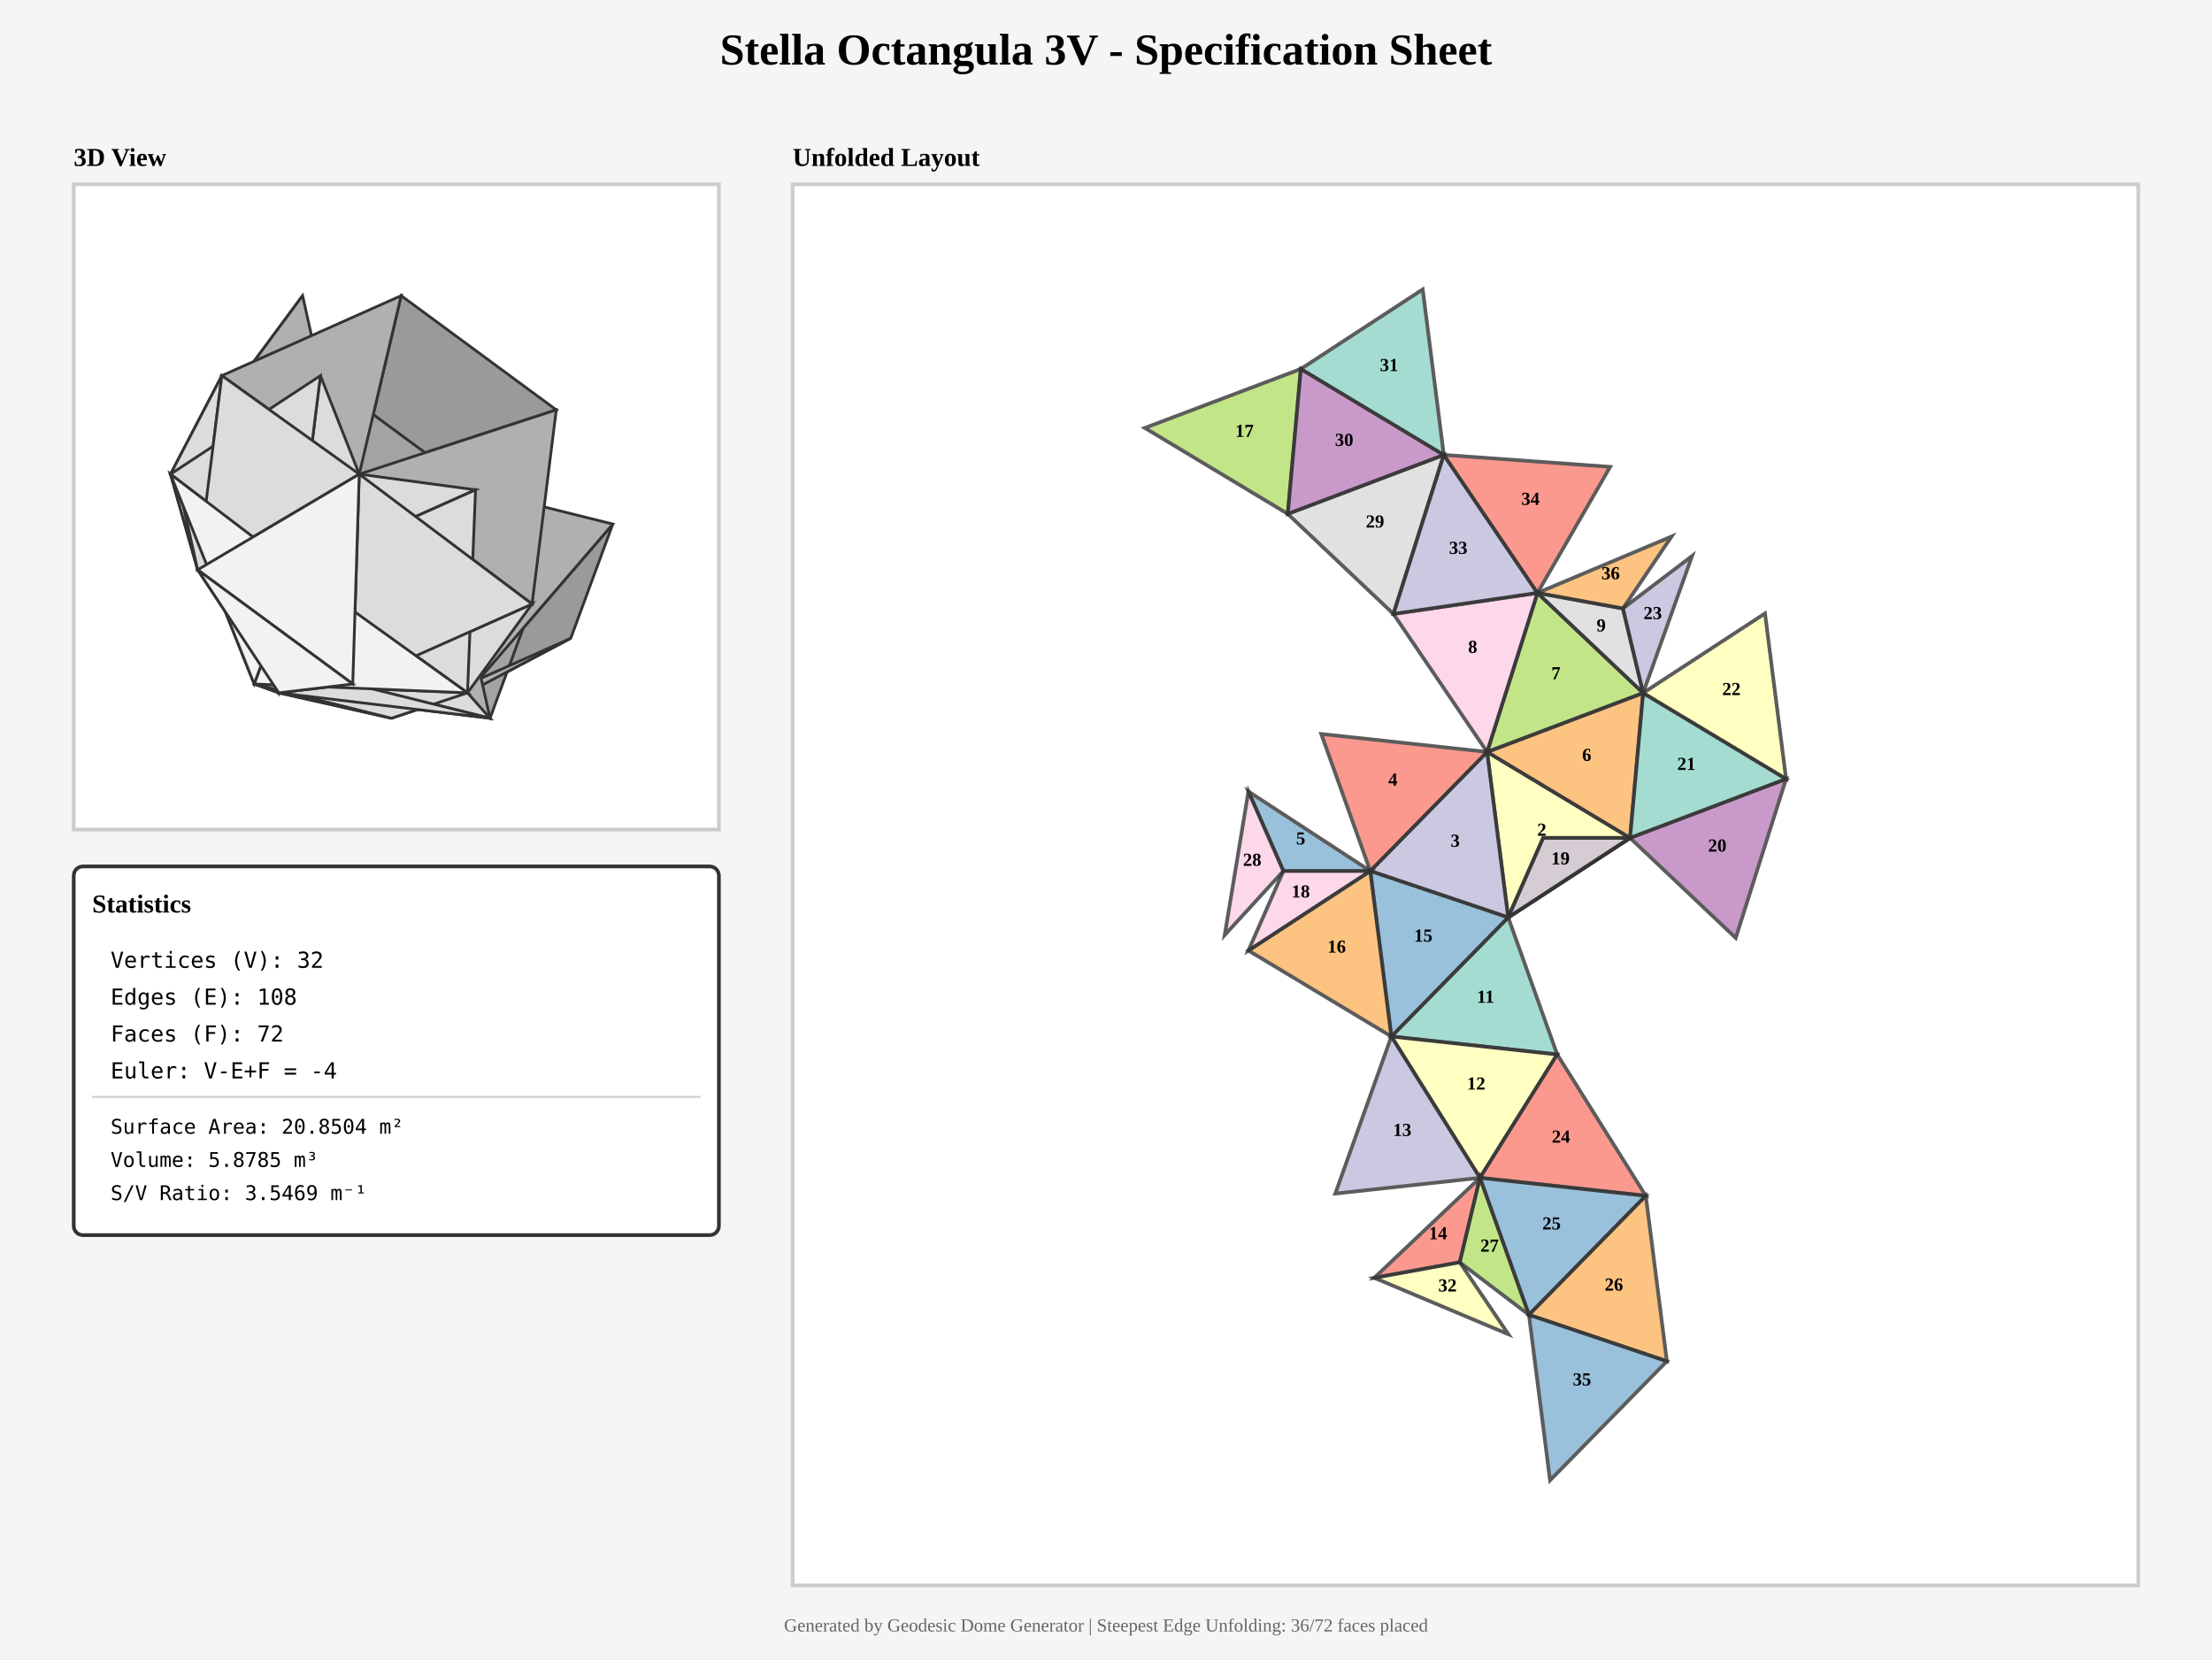
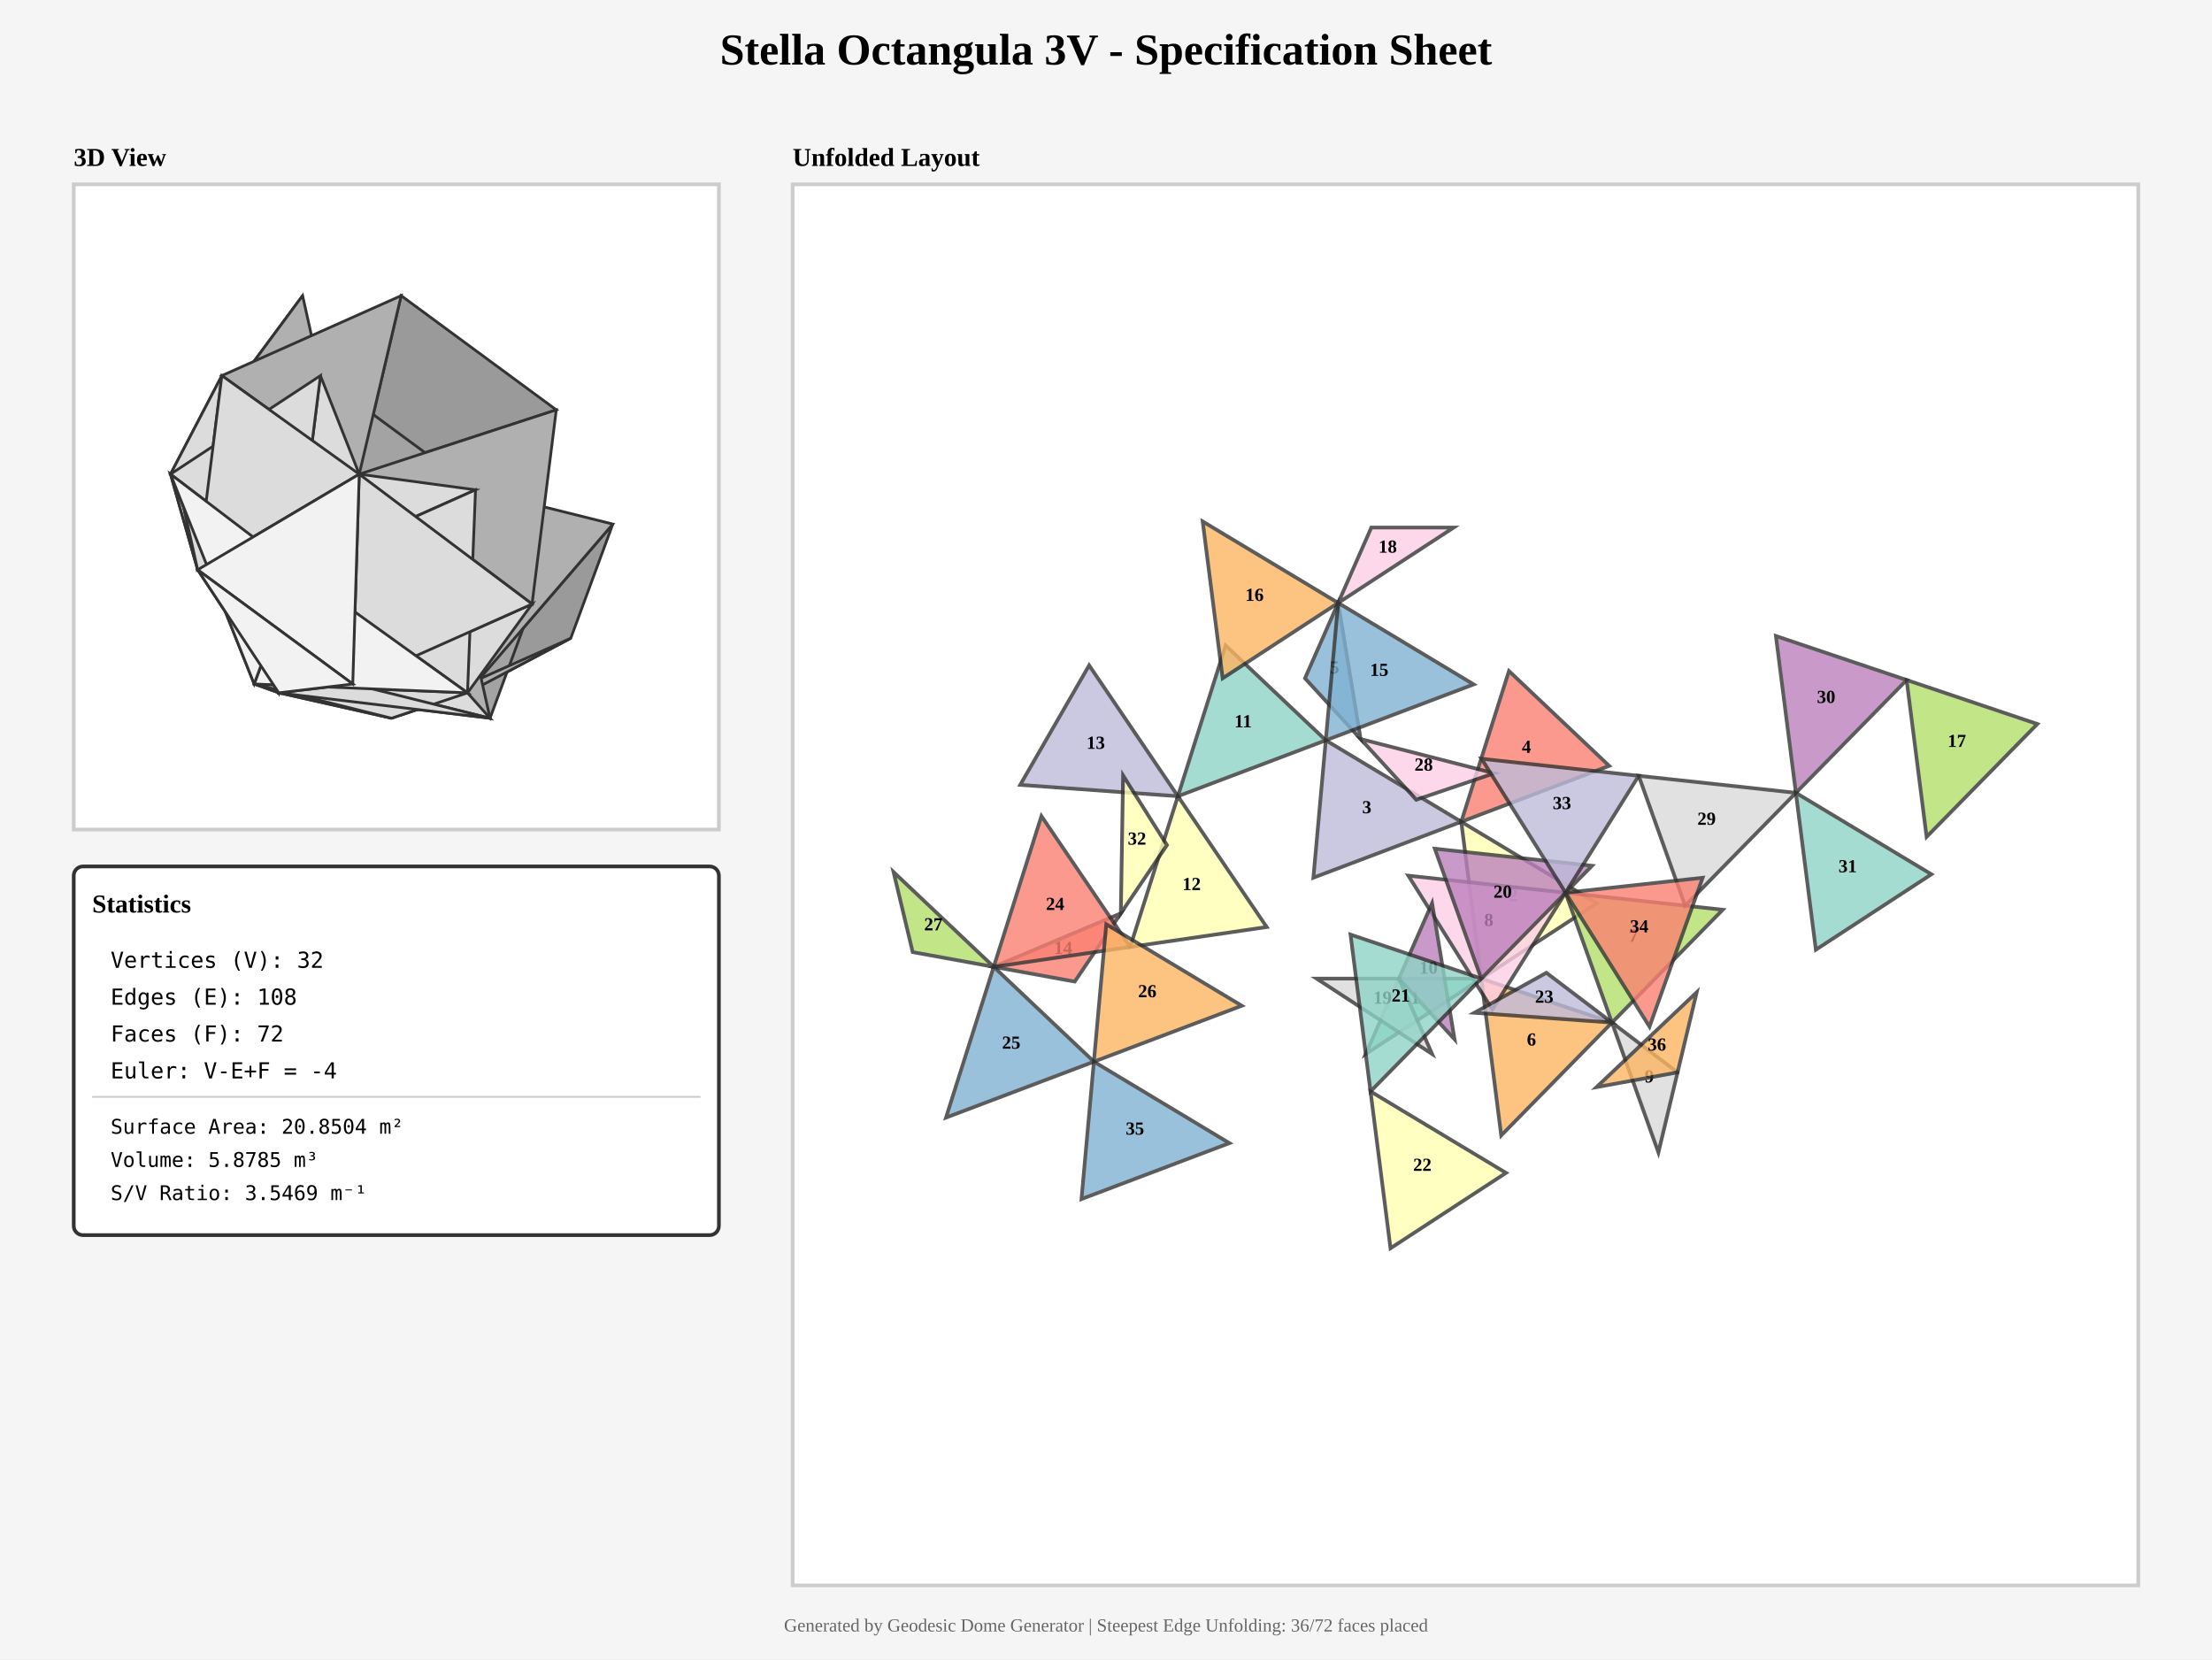
<svg xmlns="http://www.w3.org/2000/svg" width="1200" height="900">
  <rect width="1200" height="900" fill="#f5f5f5" />
  <text x="600.0" y="35" text-anchor="middle" font-size="24" font-weight="bold">Stella Octangula 3V - Specification Sheet</text>
  <text x="40" y="90" font-size="14" font-weight="bold">3D View</text>
  <text x="430" y="90" font-size="14" font-weight="bold">Unfolded Layout</text>
  <rect x="40" y="100" width="350" height="350" fill="white" stroke="#ccc" stroke-width="2" />
  <polygon points="92.50,257.22 141.36,222.34 164.16,160.39" fill="rgb(154,154,154)" stroke="#333" stroke-width="1.5" />
  <polygon points="151.23,375.84 256.17,346.23 172.03,284.29" fill="rgb(154,154,154)" stroke="#333" stroke-width="1.5" />
  <polygon points="309.64,346.23 253.62,375.84 332.45,284.29" fill="rgb(154,154,154)" stroke="#333" stroke-width="1.5" />
  <polygon points="217.63,160.39 301.78,222.34 194.89,257.22" fill="rgb(154,154,154)" stroke="#333" stroke-width="1.5" />
  <polygon points="92.50,257.22 97.55,265.71 120.36,203.77" fill="rgb(163,163,163)" stroke="#333" stroke-width="1.5" />
  <polygon points="257.97,265.71 194.89,257.22 173.83,203.77" fill="rgb(163,163,163)" stroke="#333" stroke-width="1.5" />
  <polygon points="212.37,389.61 128.22,327.66 151.23,375.84" fill="rgb(163,163,163)" stroke="#333" stroke-width="1.5" />
  <polygon points="265.84,389.61 253.62,375.84 288.64,327.66" fill="rgb(163,163,163)" stroke="#333" stroke-width="1.5" />
  <polygon points="332.45,284.29 253.62,375.84 257.97,265.71" fill="rgb(176,176,176)" stroke="#333" stroke-width="1.5" />
  <polygon points="309.64,346.23 212.37,389.61 253.62,375.84" fill="rgb(176,176,176)" stroke="#333" stroke-width="1.5" />
  <polygon points="173.83,203.77 92.50,257.22 164.16,160.39" fill="rgb(176,176,176)" stroke="#333" stroke-width="1.5" />
  <polygon points="120.36,203.77 217.63,160.39 194.89,257.22" fill="rgb(176,176,176)" stroke="#333" stroke-width="1.5" />
  <polygon points="97.55,265.71 151.23,375.84 172.03,284.29" fill="rgb(176,176,176)" stroke="#333" stroke-width="1.5" />
  <polygon points="92.50,257.22 128.22,327.66 141.36,222.34" fill="rgb(176,176,176)" stroke="#333" stroke-width="1.5" />
  <polygon points="194.89,257.22 301.78,222.34 288.64,327.66" fill="rgb(176,176,176)" stroke="#333" stroke-width="1.5" />
  <polygon points="151.23,375.84 265.84,389.61 256.17,346.23" fill="rgb(176,176,176)" stroke="#333" stroke-width="1.5" />
  <polygon points="257.97,265.71 160.70,309.09 194.89,257.22" fill="rgb(220,220,220)" stroke="#333" stroke-width="1.5" />
  <polygon points="212.37,389.61 151.23,375.84 137.89,371.04" fill="rgb(220,220,220)" stroke="#333" stroke-width="1.5" />
  <polygon points="194.89,257.22 160.70,309.09 173.83,203.77" fill="rgb(220,220,220)" stroke="#333" stroke-width="1.5" />
  <polygon points="137.89,371.04 151.23,375.84 128.22,327.66" fill="rgb(220,220,220)" stroke="#333" stroke-width="1.5" />
  <polygon points="92.50,257.22 120.36,203.77 107.22,309.09" fill="rgb(220,220,220)" stroke="#333" stroke-width="1.5" />
  <polygon points="191.37,371.04 288.64,327.66 253.62,375.84" fill="rgb(220,220,220)" stroke="#333" stroke-width="1.5" />
  <polygon points="92.50,257.22 107.22,309.09 97.55,265.71" fill="rgb(220,220,220)" stroke="#333" stroke-width="1.5" />
  <polygon points="191.37,371.04 253.62,375.84 265.84,389.61" fill="rgb(220,220,220)" stroke="#333" stroke-width="1.5" />
  <polygon points="212.37,389.61 137.89,371.04 253.62,375.84" fill="rgb(220,220,220)" stroke="#333" stroke-width="1.5" />
  <polygon points="160.70,309.09 92.50,257.22 173.83,203.77" fill="rgb(220,220,220)" stroke="#333" stroke-width="1.5" />
  <polygon points="137.89,371.04 128.22,327.66 92.50,257.22" fill="rgb(220,220,220)" stroke="#333" stroke-width="1.5" />
  <polygon points="120.36,203.77 194.89,257.22 107.22,309.09" fill="rgb(220,220,220)" stroke="#333" stroke-width="1.5" />
  <polygon points="107.22,309.09 151.23,375.84 97.55,265.71" fill="rgb(220,220,220)" stroke="#333" stroke-width="1.5" />
  <polygon points="191.37,371.04 265.84,389.61 151.23,375.84" fill="rgb(220,220,220)" stroke="#333" stroke-width="1.5" />
  <polygon points="253.62,375.84 160.70,309.09 257.97,265.71" fill="rgb(220,220,220)" stroke="#333" stroke-width="1.5" />
  <polygon points="194.89,257.22 288.64,327.66 191.37,371.04" fill="rgb(220,220,220)" stroke="#333" stroke-width="1.5" />
  <polygon points="253.62,375.84 137.89,371.04 160.70,309.09" fill="rgb(242,242,242)" stroke="#333" stroke-width="1.5" />
  <polygon points="160.70,309.09 137.89,371.04 92.50,257.22" fill="rgb(242,242,242)" stroke="#333" stroke-width="1.5" />
  <polygon points="107.22,309.09 194.89,257.22 191.37,371.04" fill="rgb(242,242,242)" stroke="#333" stroke-width="1.5" />
  <polygon points="107.22,309.09 191.37,371.04 151.23,375.84" fill="rgb(242,242,242)" stroke="#333" stroke-width="1.5" />
  <rect x="40" y="470" width="350" height="200" fill="white" stroke="#333" stroke-width="2" rx="5" />
  <text x="50" y="495" font-size="14" font-weight="bold">Statistics</text>
  <text x="60" y="525" font-size="12" font-family="monospace">
    <tspan x="60" dy="0">Vertices (V): 32</tspan>
    <tspan x="60" dy="20">Edges (E): 108</tspan>
    <tspan x="60" dy="20">Faces (F): 72</tspan>
    <tspan x="60" dy="20">Euler: V-E+F = -4</tspan>
  </text>
  <line x1="50" y1="595" x2="380" y2="595" stroke="#ccc" stroke-width="1" />
  <text x="60" y="615" font-size="11" font-family="monospace">
    <tspan x="60" dy="0">Surface Area: 20.8504 m²</tspan>
    <tspan x="60" dy="18">Volume: 5.8785 m³</tspan>
    <tspan x="60" dy="18">S/V Ratio: 3.5469 m⁻¹</tspan>
  </text>
  <rect x="430" y="100" width="730" height="760" fill="white" stroke="#ccc" stroke-width="2" />
-   <polygon points="837.17,454.53 884.30,454.53 818.19,497.66" fill="#8dd3c7" stroke="#333" stroke-width="2" opacity="0.8" />
-   <text x="846.55" y="468.90" text-anchor="middle" font-size="10" font-weight="bold">1</text>
-   <polygon points="884.30,454.53 806.75,407.90 818.19,497.66" fill="#ffffb3" stroke="#333" stroke-width="2" opacity="0.8" />
-   <text x="836.41" y="453.36" text-anchor="middle" font-size="10" font-weight="bold">2</text>
-   <polygon points="818.19,497.66 806.75,407.90 743.37,472.48" fill="#bebada" stroke="#333" stroke-width="2" opacity="0.8" />
-   <text x="789.44" y="459.35" text-anchor="middle" font-size="10" font-weight="bold">3</text>
-   <polygon points="806.75,407.90 716.79,398.15 743.37,472.48" fill="#fb8072" stroke="#333" stroke-width="2" opacity="0.8" />
-   <text x="755.64" y="426.18" text-anchor="middle" font-size="10" font-weight="bold">4</text>
-   <polygon points="743.37,472.48 677.26,429.34 696.24,472.48" fill="#80b1d3" stroke="#333" stroke-width="2" opacity="0.8" />
-   <text x="705.62" y="458.10" text-anchor="middle" font-size="10" font-weight="bold">5</text>
-   <polygon points="884.30,454.53 891.39,375.90 806.75,407.90" fill="#fdb462" stroke="#333" stroke-width="2" opacity="0.8" />
-   <text x="860.81" y="412.78" text-anchor="middle" font-size="10" font-weight="bold">6</text>
-   <polygon points="891.39,375.90 834.06,321.64 806.75,407.90" fill="#b3de69" stroke="#333" stroke-width="2" opacity="0.8" />
-   <text x="844.07" y="368.48" text-anchor="middle" font-size="10" font-weight="bold">7</text>
-   <polygon points="806.75,407.90 834.06,321.64 755.94,333.03" fill="#fccde5" stroke="#333" stroke-width="2" opacity="0.8" />
-   <text x="798.92" y="354.19" text-anchor="middle" font-size="10" font-weight="bold">8</text>
-   <polygon points="891.39,375.90 880.43,330.07 834.06,321.64" fill="#d9d9d9" stroke="#333" stroke-width="2" opacity="0.8" />
-   <text x="868.62" y="342.53" text-anchor="middle" font-size="10" font-weight="bold">9</text>
-   <polygon points="837.17,454.53 818.19,497.66 884.30,454.53" fill="#bc80bd" stroke="#333" stroke-width="2" opacity="0.8" />
-   <text x="846.55" y="468.90" text-anchor="middle" font-size="10" font-weight="bold">10</text>
-   <polygon points="818.19,497.66 754.81,562.24 844.77,572.00" fill="#8dd3c7" stroke="#333" stroke-width="2" opacity="0.8" />
-   <text x="805.92" y="543.97" text-anchor="middle" font-size="10" font-weight="bold">11</text>
-   <polygon points="844.77,572.00 754.81,562.24 802.87,638.91" fill="#ffffb3" stroke="#333" stroke-width="2" opacity="0.8" />
-   <text x="800.81" y="591.05" text-anchor="middle" font-size="10" font-weight="bold">12</text>
-   <polygon points="754.81,562.24 724.40,647.47 802.87,638.91" fill="#bebada" stroke="#333" stroke-width="2" opacity="0.8" />
-   <text x="760.69" y="616.21" text-anchor="middle" font-size="10" font-weight="bold">13</text>
-   <polygon points="802.87,638.91 745.54,693.17 791.91,684.74" fill="#fb8072" stroke="#333" stroke-width="2" opacity="0.8" />
-   <text x="780.11" y="672.27" text-anchor="middle" font-size="10" font-weight="bold">14</text>
-   <polygon points="818.19,497.66 743.37,472.48 754.81,562.24" fill="#80b1d3" stroke="#333" stroke-width="2" opacity="0.8" />
-   <text x="772.12" y="510.80" text-anchor="middle" font-size="10" font-weight="bold">15</text>
-   <polygon points="743.37,472.48 677.26,515.62 754.81,562.24" fill="#fdb462" stroke="#333" stroke-width="2" opacity="0.8" />
-   <text x="725.14" y="516.78" text-anchor="middle" font-size="10" font-weight="bold">16</text>
-   <polygon points="621.06,232.14 698.61,278.76 705.70,200.14" fill="#b3de69" stroke="#333" stroke-width="2" opacity="0.8" />
-   <text x="675.12" y="237.01" text-anchor="middle" font-size="10" font-weight="bold">17</text>
-   <polygon points="743.37,472.48 696.24,472.48 677.26,515.62" fill="#fccde5" stroke="#333" stroke-width="2" opacity="0.8" />
-   <text x="705.62" y="486.86" text-anchor="middle" font-size="10" font-weight="bold">18</text>
-   <polygon points="837.17,454.53 818.19,497.66 884.30,454.53" fill="#d9d9d9" stroke="#333" stroke-width="2" opacity="0.8" />
-   <text x="846.55" y="468.90" text-anchor="middle" font-size="10" font-weight="bold">19</text>
-   <polygon points="941.63,508.79 968.94,422.53 884.30,454.53" fill="#bc80bd" stroke="#333" stroke-width="2" opacity="0.8" />
-   <text x="931.62" y="461.95" text-anchor="middle" font-size="10" font-weight="bold">20</text>
-   <polygon points="884.30,454.53 968.94,422.53 891.39,375.90" fill="#8dd3c7" stroke="#333" stroke-width="2" opacity="0.8" />
-   <text x="914.88" y="417.65" text-anchor="middle" font-size="10" font-weight="bold">21</text>
-   <polygon points="968.94,422.53 957.50,332.76 891.39,375.90" fill="#ffffb3" stroke="#333" stroke-width="2" opacity="0.8" />
-   <text x="939.28" y="377.06" text-anchor="middle" font-size="10" font-weight="bold">22</text>
-   <polygon points="891.39,375.90 917.97,301.57 880.43,330.07" fill="#bebada" stroke="#333" stroke-width="2" opacity="0.8" />
-   <text x="896.59" y="335.85" text-anchor="middle" font-size="10" font-weight="bold">23</text>
-   <polygon points="844.77,572.00 802.87,638.91 892.83,648.66" fill="#fb8072" stroke="#333" stroke-width="2" opacity="0.8" />
-   <text x="846.82" y="619.85" text-anchor="middle" font-size="10" font-weight="bold">24</text>
-   <polygon points="802.87,638.91 829.45,713.24 892.83,648.66" fill="#80b1d3" stroke="#333" stroke-width="2" opacity="0.8" />
-   <text x="841.72" y="666.94" text-anchor="middle" font-size="10" font-weight="bold">25</text>
-   <polygon points="892.83,648.66 829.45,713.24 904.27,738.42" fill="#fdb462" stroke="#333" stroke-width="2" opacity="0.8" />
-   <text x="875.52" y="700.11" text-anchor="middle" font-size="10" font-weight="bold">26</text>
-   <polygon points="802.87,638.91 791.91,684.74 829.45,713.24" fill="#b3de69" stroke="#333" stroke-width="2" opacity="0.8" />
-   <text x="808.08" y="678.96" text-anchor="middle" font-size="10" font-weight="bold">27</text>
-   <polygon points="696.24,472.48 677.26,429.34 664.40,507.23" fill="#fccde5" stroke="#333" stroke-width="2" opacity="0.8" />
-   <text x="679.30" y="469.69" text-anchor="middle" font-size="10" font-weight="bold">28</text>
-   <polygon points="755.94,333.03 783.25,246.76 698.61,278.76" fill="#d9d9d9" stroke="#333" stroke-width="2" opacity="0.8" />
-   <text x="745.93" y="286.18" text-anchor="middle" font-size="10" font-weight="bold">29</text>
-   <polygon points="698.61,278.76 783.25,246.76 705.70,200.14" fill="#bc80bd" stroke="#333" stroke-width="2" opacity="0.8" />
-   <text x="729.19" y="241.89" text-anchor="middle" font-size="10" font-weight="bold">30</text>
-   <polygon points="783.25,246.76 771.81,157.00 705.70,200.14" fill="#8dd3c7" stroke="#333" stroke-width="2" opacity="0.8" />
-   <text x="753.59" y="201.30" text-anchor="middle" font-size="10" font-weight="bold">31</text>
-   <polygon points="745.54,693.17 818.30,723.79 791.91,684.74" fill="#ffffb3" stroke="#333" stroke-width="2" opacity="0.8" />
-   <text x="785.25" y="700.57" text-anchor="middle" font-size="10" font-weight="bold">32</text>
-   <polygon points="755.94,333.03 834.06,321.64 783.25,246.76" fill="#bebada" stroke="#333" stroke-width="2" opacity="0.8" />
-   <text x="791.08" y="300.47" text-anchor="middle" font-size="10" font-weight="bold">33</text>
-   <polygon points="834.06,321.64 873.50,253.25 783.25,246.76" fill="#fb8072" stroke="#333" stroke-width="2" opacity="0.8" />
-   <text x="830.27" y="273.88" text-anchor="middle" font-size="10" font-weight="bold">34</text>
-   <polygon points="840.89,803.00 904.27,738.42 829.45,713.24" fill="#80b1d3" stroke="#333" stroke-width="2" opacity="0.8" />
-   <text x="858.20" y="751.55" text-anchor="middle" font-size="10" font-weight="bold">35</text>
-   <polygon points="834.06,321.64 880.43,330.07 906.82,291.02" fill="#fdb462" stroke="#333" stroke-width="2" opacity="0.8" />
-   <text x="873.77" y="314.24" text-anchor="middle" font-size="10" font-weight="bold">36</text>
+   <polygon points="758.90,530.84 803.57,530.84 740.91,571.73" fill="#8dd3c7" stroke="#333" stroke-width="2" opacity="0.8" />
+   <text x="767.80" y="544.47" text-anchor="middle" font-size="10" font-weight="bold">1</text>
+   <polygon points="803.57,530.84 792.73,445.77 866.24,489.96" fill="#ffffb3" stroke="#333" stroke-width="2" opacity="0.8" />
+   <text x="820.85" y="488.86" text-anchor="middle" font-size="10" font-weight="bold">2</text>
+   <polygon points="719.23,401.58 792.73,445.77 712.51,476.10" fill="#bebada" stroke="#333" stroke-width="2" opacity="0.8" />
+   <text x="741.49" y="441.15" text-anchor="middle" font-size="10" font-weight="bold">3</text>
+   <polygon points="792.73,445.77 818.61,364.00 872.95,415.44" fill="#fb8072" stroke="#333" stroke-width="2" opacity="0.8" />
+   <text x="828.10" y="408.40" text-anchor="middle" font-size="10" font-weight="bold">4</text>
+   <polygon points="725.95,327.06 738.13,400.88 707.96,367.95" fill="#80b1d3" stroke="#333" stroke-width="2" opacity="0.8" />
+   <text x="724.01" y="365.30" text-anchor="middle" font-size="10" font-weight="bold">5</text>
+   <polygon points="803.57,530.84 874.49,554.71 814.41,615.92" fill="#fdb462" stroke="#333" stroke-width="2" opacity="0.8" />
+   <text x="830.82" y="567.16" text-anchor="middle" font-size="10" font-weight="bold">6</text>
+   <polygon points="874.49,554.71 849.30,484.26 934.56,493.50" fill="#b3de69" stroke="#333" stroke-width="2" opacity="0.8" />
+   <text x="886.11" y="510.82" text-anchor="middle" font-size="10" font-weight="bold">7</text>
+   <polygon points="764.03,475.01 849.30,484.26 809.59,547.67" fill="#fccde5" stroke="#333" stroke-width="2" opacity="0.8" />
+   <text x="807.64" y="502.31" text-anchor="middle" font-size="10" font-weight="bold">8</text>
+   <polygon points="874.49,554.71 910.07,581.72 899.68,625.16" fill="#d9d9d9" stroke="#333" stroke-width="2" opacity="0.8" />
+   <text x="894.74" y="587.20" text-anchor="middle" font-size="10" font-weight="bold">9</text>
+   <polygon points="758.90,530.84 776.90,489.96 789.08,563.78" fill="#bc80bd" stroke="#333" stroke-width="2" opacity="0.8" />
+   <text x="774.96" y="528.19" text-anchor="middle" font-size="10" font-weight="bold">10</text>
+   <polygon points="719.23,401.58 639.01,431.91 664.89,350.14" fill="#8dd3c7" stroke="#333" stroke-width="2" opacity="0.8" />
+   <text x="674.38" y="394.54" text-anchor="middle" font-size="10" font-weight="bold">11</text>
+   <polygon points="613.13,513.67 639.01,431.91 687.17,502.88" fill="#ffffb3" stroke="#333" stroke-width="2" opacity="0.8" />
+   <text x="646.43" y="482.82" text-anchor="middle" font-size="10" font-weight="bold">12</text>
+   <polygon points="639.01,431.91 553.47,425.75 590.85,360.94" fill="#bebada" stroke="#333" stroke-width="2" opacity="0.8" />
+   <text x="594.44" y="406.20" text-anchor="middle" font-size="10" font-weight="bold">13</text>
+   <polygon points="539.09,524.47 608.05,495.45 583.04,532.46" fill="#fb8072" stroke="#333" stroke-width="2" opacity="0.8" />
+   <text x="576.73" y="517.46" text-anchor="middle" font-size="10" font-weight="bold">14</text>
+   <polygon points="719.23,401.58 725.95,327.06 799.45,371.25" fill="#80b1d3" stroke="#333" stroke-width="2" opacity="0.8" />
+   <text x="748.21" y="366.63" text-anchor="middle" font-size="10" font-weight="bold">15</text>
+   <polygon points="725.95,327.06 663.29,367.95 652.45,282.87" fill="#fdb462" stroke="#333" stroke-width="2" opacity="0.8" />
+   <text x="680.56" y="325.96" text-anchor="middle" font-size="10" font-weight="bold">16</text>
+   <polygon points="1045.18,453.95 1034.34,368.88 1105.25,392.74" fill="#b3de69" stroke="#333" stroke-width="2" opacity="0.8" />
+   <text x="1061.59" y="405.19" text-anchor="middle" font-size="10" font-weight="bold">17</text>
+   <polygon points="725.95,327.06 743.94,286.17 788.61,286.17" fill="#fccde5" stroke="#333" stroke-width="2" opacity="0.8" />
+   <text x="752.83" y="299.80" text-anchor="middle" font-size="10" font-weight="bold">18</text>
+   <polygon points="758.90,530.84 776.90,571.73 714.23,530.84" fill="#d9d9d9" stroke="#333" stroke-width="2" opacity="0.8" />
+   <text x="750.01" y="544.47" text-anchor="middle" font-size="10" font-weight="bold">19</text>
+   <polygon points="778.38,460.39 863.65,469.64 803.57,530.84" fill="#bc80bd" stroke="#333" stroke-width="2" opacity="0.8" />
+   <text x="815.20" y="486.96" text-anchor="middle" font-size="10" font-weight="bold">20</text>
+   <polygon points="803.57,530.84 743.50,592.05 732.66,506.98" fill="#8dd3c7" stroke="#333" stroke-width="2" opacity="0.8" />
+   <text x="759.91" y="543.29" text-anchor="middle" font-size="10" font-weight="bold">21</text>
+   <polygon points="743.50,592.05 817.00,636.24 754.34,677.13" fill="#ffffb3" stroke="#333" stroke-width="2" opacity="0.8" />
+   <text x="771.61" y="635.14" text-anchor="middle" font-size="10" font-weight="bold">22</text>
+   <polygon points="874.49,554.71 799.85,549.39 838.91,527.70" fill="#bebada" stroke="#333" stroke-width="2" opacity="0.8" />
+   <text x="837.75" y="543.93" text-anchor="middle" font-size="10" font-weight="bold">23</text>
+   <polygon points="613.13,513.67 539.09,524.47 564.97,442.71" fill="#fb8072" stroke="#333" stroke-width="2" opacity="0.8" />
+   <text x="572.40" y="493.62" text-anchor="middle" font-size="10" font-weight="bold">24</text>
+   <polygon points="539.09,524.47 593.43,575.91 513.21,606.24" fill="#80b1d3" stroke="#333" stroke-width="2" opacity="0.8" />
+   <text x="548.57" y="568.87" text-anchor="middle" font-size="10" font-weight="bold">25</text>
+   <polygon points="673.65,545.58 593.43,575.91 600.15,501.39" fill="#fdb462" stroke="#333" stroke-width="2" opacity="0.8" />
+   <text x="622.41" y="540.96" text-anchor="middle" font-size="10" font-weight="bold">26</text>
+   <polygon points="539.09,524.47 495.14,516.48 484.75,473.04" fill="#b3de69" stroke="#333" stroke-width="2" opacity="0.8" />
+   <text x="506.33" y="504.66" text-anchor="middle" font-size="10" font-weight="bold">27</text>
+   <polygon points="768.31,433.82 738.13,400.88 810.61,419.47" fill="#fccde5" stroke="#333" stroke-width="2" opacity="0.8" />
+   <text x="772.35" y="418.06" text-anchor="middle" font-size="10" font-weight="bold">28</text>
+   <polygon points="889.00,420.84 974.26,430.08 914.19,491.29" fill="#d9d9d9" stroke="#333" stroke-width="2" opacity="0.8" />
+   <text x="925.82" y="447.41" text-anchor="middle" font-size="10" font-weight="bold">29</text>
+   <polygon points="1034.34,368.88 974.26,430.08 963.42,345.01" fill="#bc80bd" stroke="#333" stroke-width="2" opacity="0.8" />
+   <text x="990.68" y="381.32" text-anchor="middle" font-size="10" font-weight="bold">30</text>
+   <polygon points="974.26,430.08 1047.77,474.27 985.10,515.16" fill="#8dd3c7" stroke="#333" stroke-width="2" opacity="0.8" />
+   <text x="1002.38" y="473.17" text-anchor="middle" font-size="10" font-weight="bold">31</text>
+   <polygon points="608.05,495.45 609.27,420.64 633.07,458.44" fill="#ffffb3" stroke="#333" stroke-width="2" opacity="0.8" />
+   <text x="616.80" y="458.18" text-anchor="middle" font-size="10" font-weight="bold">32</text>
+   <polygon points="889.00,420.84 849.30,484.26 803.74,411.60" fill="#bebada" stroke="#333" stroke-width="2" opacity="0.8" />
+   <text x="847.34" y="438.90" text-anchor="middle" font-size="10" font-weight="bold">33</text>
+   <polygon points="849.30,484.26 923.68,476.14 894.85,556.92" fill="#fb8072" stroke="#333" stroke-width="2" opacity="0.8" />
+   <text x="889.28" y="505.77" text-anchor="middle" font-size="10" font-weight="bold">34</text>
+   <polygon points="666.93,620.10 586.71,650.43 593.43,575.91" fill="#80b1d3" stroke="#333" stroke-width="2" opacity="0.8" />
+   <text x="615.69" y="615.48" text-anchor="middle" font-size="10" font-weight="bold">35</text>
+   <polygon points="920.46,538.27 910.07,581.72 866.12,589.71" fill="#fdb462" stroke="#333" stroke-width="2" opacity="0.8" />
+   <text x="898.88" y="569.90" text-anchor="middle" font-size="10" font-weight="bold">36</text>
  <text x="600.0" y="885" text-anchor="middle" font-size="10" fill="#666">
Generated by Geodesic Dome Generator | Steepest Edge Unfolding: 36/72 faces placed
</text>
</svg>
